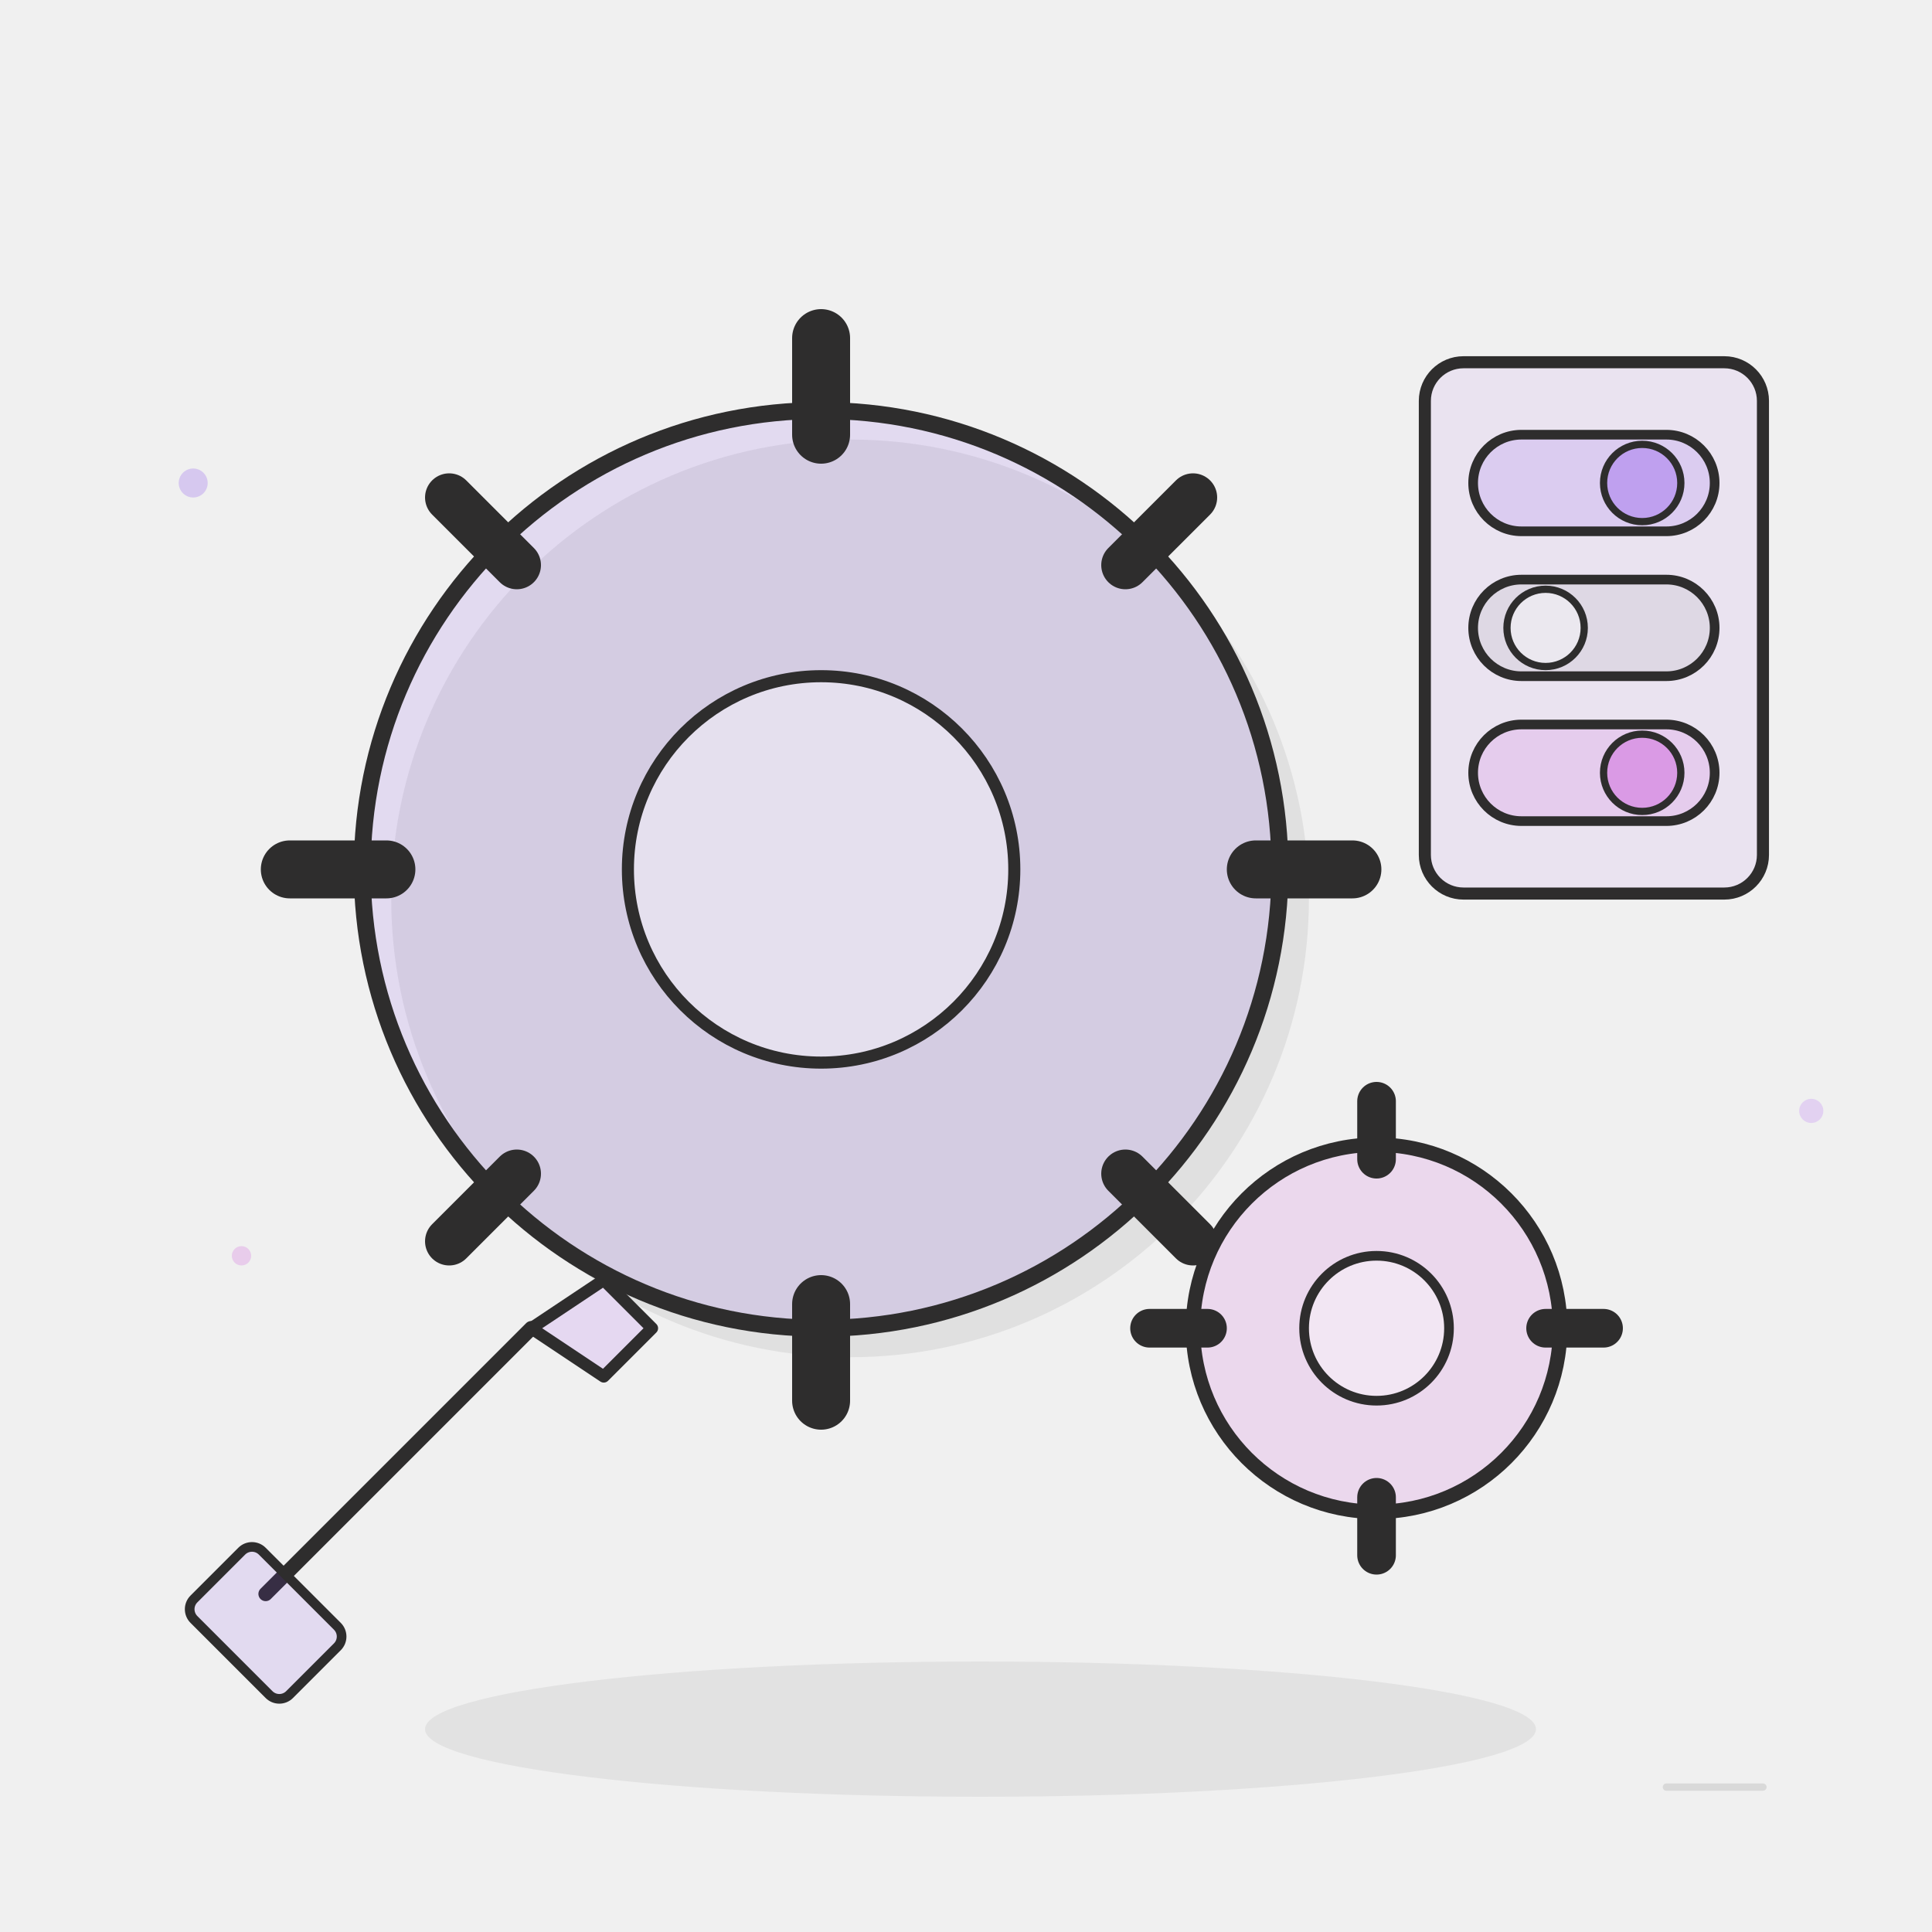
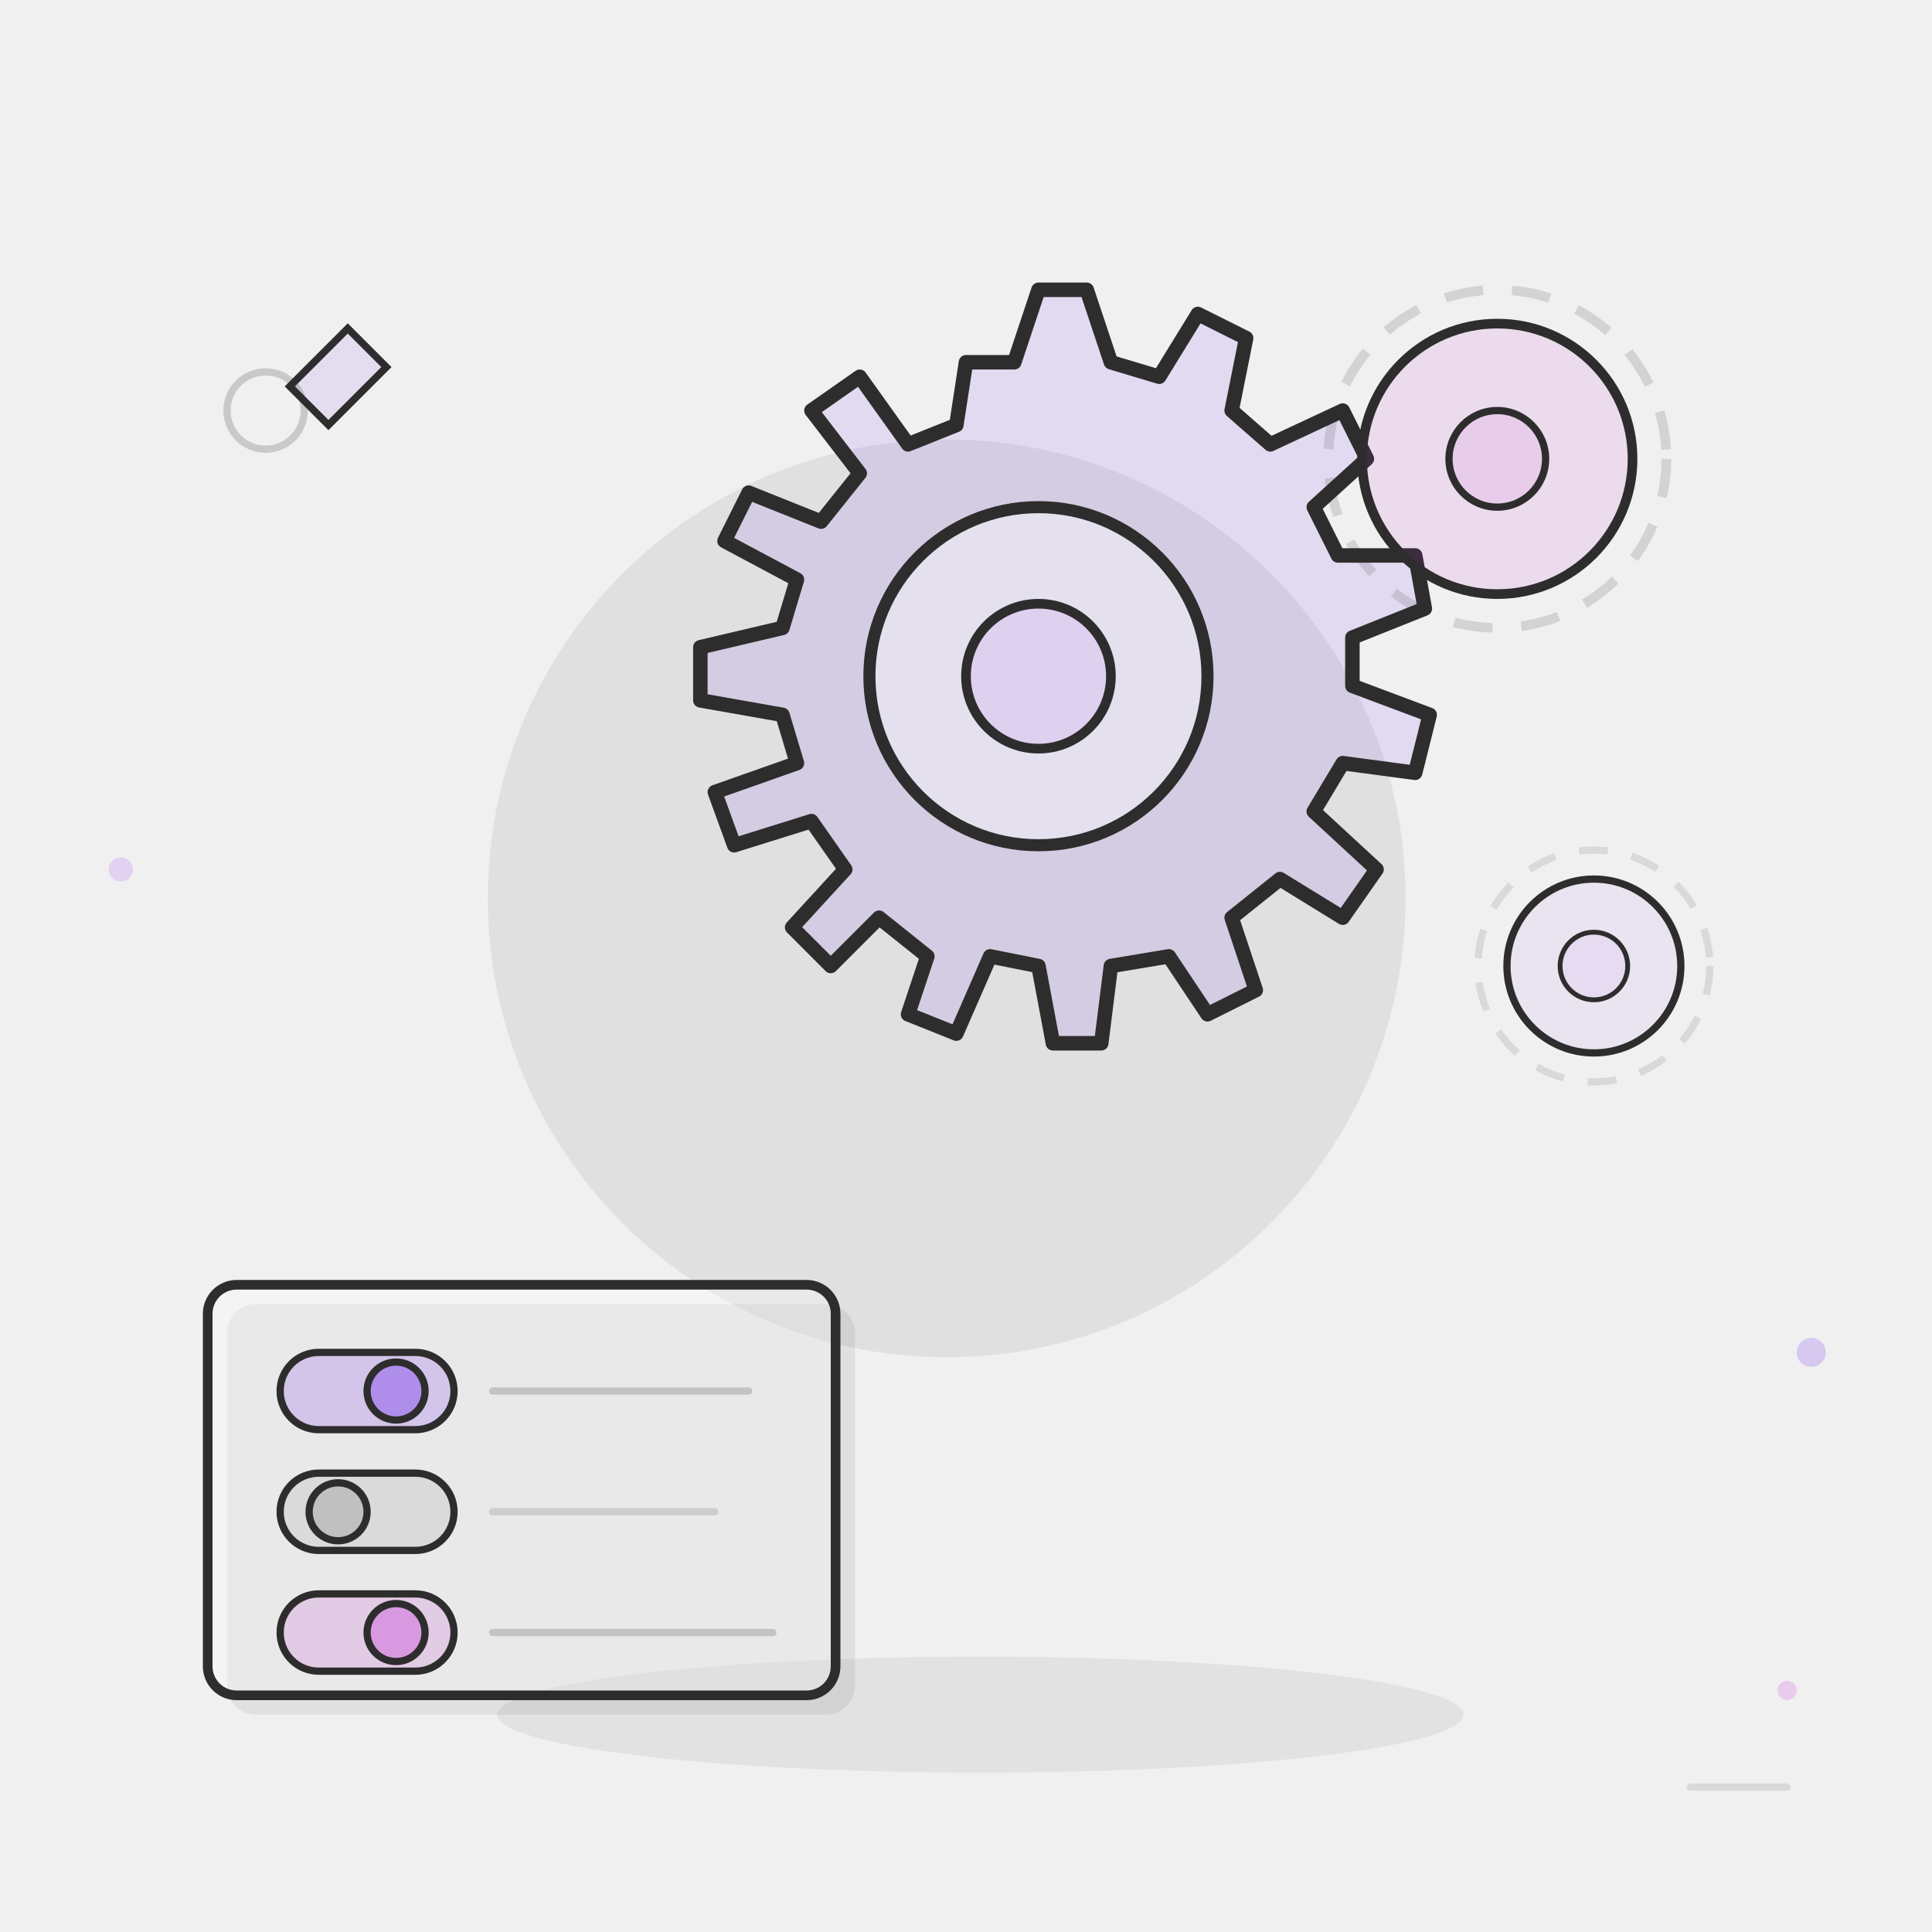
<svg xmlns="http://www.w3.org/2000/svg" viewBox="0 0 400 400" fill="none">
-   <ellipse cx="203" cy="358" rx="115" ry="14" fill="#000" opacity="0.06" />
-   <circle cx="173" cy="183" r="95" fill="#000" opacity="0.07" transform="translate(3,3)" />
-   <circle cx="170" cy="180" r="95" stroke="#2E2D2D" stroke-width="3.5" fill="#7C3AED" fill-opacity="0.12" />
-   <circle cx="170" cy="180" r="40" stroke="#2E2D2D" stroke-width="2.5" fill="white" fill-opacity="0.4" />
-   <line x1="170" y1="70" x2="170" y2="90" stroke="#2E2D2D" stroke-width="12" stroke-linecap="round" />
-   <line x1="170" y1="270" x2="170" y2="290" stroke="#2E2D2D" stroke-width="12" stroke-linecap="round" />
-   <line x1="60" y1="180" x2="80" y2="180" stroke="#2E2D2D" stroke-width="12" stroke-linecap="round" />
-   <line x1="260" y1="180" x2="280" y2="180" stroke="#2E2D2D" stroke-width="12" stroke-linecap="round" />
-   <line x1="93" y1="103" x2="107" y2="117" stroke="#2E2D2D" stroke-width="10" stroke-linecap="round" />
-   <line x1="233" y1="243" x2="247" y2="257" stroke="#2E2D2D" stroke-width="10" stroke-linecap="round" />
-   <line x1="93" y1="257" x2="107" y2="243" stroke="#2E2D2D" stroke-width="10" stroke-linecap="round" />
-   <line x1="233" y1="117" x2="247" y2="103" stroke="#2E2D2D" stroke-width="10" stroke-linecap="round" />
-   <circle cx="285" cy="275" r="38" stroke="#2E2D2D" stroke-width="3" fill="#C026D3" fill-opacity="0.12" />
-   <circle cx="285" cy="275" r="15" stroke="#2E2D2D" stroke-width="2" fill="white" fill-opacity="0.35" />
-   <line x1="285" y1="228" x2="285" y2="240" stroke="#2E2D2D" stroke-width="8" stroke-linecap="round" />
-   <line x1="285" y1="310" x2="285" y2="322" stroke="#2E2D2D" stroke-width="8" stroke-linecap="round" />
-   <line x1="238" y1="275" x2="250" y2="275" stroke="#2E2D2D" stroke-width="8" stroke-linecap="round" />
-   <line x1="320" y1="275" x2="332" y2="275" stroke="#2E2D2D" stroke-width="8" stroke-linecap="round" />
-   <rect x="295" y="75" width="70" height="110" rx="8" stroke="#2E2D2D" stroke-width="2.5" fill="#A855F7" fill-opacity="0.08" />
-   <rect x="305" y="90" width="50" height="20" rx="10" stroke="#2E2D2D" stroke-width="2" fill="#7C3AED" fill-opacity="0.14" />
-   <circle cx="340" cy="100" r="8" stroke="#2E2D2D" stroke-width="1.5" fill="#7C3AED" fill-opacity="0.3" />
-   <rect x="305" y="120" width="50" height="20" rx="10" stroke="#2E2D2D" stroke-width="2" fill="#2E2D2D" fill-opacity="0.06" />
-   <circle cx="320" cy="130" r="8" stroke="#2E2D2D" stroke-width="1.5" fill="white" fill-opacity="0.4" />
-   <rect x="305" y="150" width="50" height="20" rx="10" stroke="#2E2D2D" stroke-width="2" fill="#C026D3" fill-opacity="0.12" />
-   <circle cx="340" cy="160" r="8" stroke="#2E2D2D" stroke-width="1.5" fill="#C026D3" fill-opacity="0.3" />
-   <path d="M55 330 L110 275" stroke="#2E2D2D" stroke-width="3" stroke-linecap="round" />
-   <path d="M110 275 L125 265 L135 275 L125 285 Z" stroke="#2E2D2D" stroke-width="2.5" fill="#A855F7" fill-opacity="0.15" stroke-linejoin="round" />
-   <rect x="45" y="322" width="20" height="28" rx="3" stroke="#2E2D2D" stroke-width="2" fill="#7C3AED" fill-opacity="0.12" transform="rotate(-45 55 336)" />
-   <circle cx="40" cy="100" r="3" fill="#7C3AED" opacity="0.22" />
-   <circle cx="375" cy="230" r="2.5" fill="#A855F7" opacity="0.2" />
-   <circle cx="50" cy="260" r="2" fill="#C026D3" opacity="0.18" />
-   <line x1="345" y1="370" x2="365" y2="370" stroke="#2E2D2D" stroke-width="1.5" stroke-linecap="round" opacity="0.12" />
+   <ellipse cx="203" cy="355" rx="100" ry="12" fill="#000" opacity="0.06" />
+   <circle cx="193" cy="183" r="95" fill="#000" opacity="0.07" transform="translate(3,3)" />
+   <path d="M200 75 L210 75 L215 60 L225 60 L230 75 L240 78            L248 65 L258 70 L255 85 L263 92            L278 85 L283 95 L272 105 L277 115            L293 115 L295 126 L280 132 L280 142            L296 148 L293 160 L278 158 L272 168            L285 180 L278 190 L265 182 L255 190            L260 205 L250 210 L242 198 L230 200            L228 216 L218 216 L215 200 L205 198            L198 214 L188 210 L192 198 L182 190            L172 200 L164 192 L175 180 L168 170            L152 175 L148 164 L165 158 L162 148            L145 145 L145 134 L162 130 L165 120            L150 112 L155 102 L170 108 L178 98            L168 85 L178 78 L188 92 L198 88 Z" stroke="#2E2D2D" stroke-width="3" fill="#7C3AED" fill-opacity="0.12" stroke-linejoin="round" />
+   <circle cx="215" cy="140" r="35" stroke="#2E2D2D" stroke-width="2.5" fill="white" fill-opacity="0.4" />
+   <circle cx="215" cy="140" r="15" stroke="#2E2D2D" stroke-width="2" fill="#A855F7" fill-opacity="0.12" />
+   <circle cx="310" cy="95" r="28" stroke="#2E2D2D" stroke-width="2" fill="#C026D3" fill-opacity="0.10" />
+   <circle cx="310" cy="95" r="35" stroke="#2E2D2D" stroke-width="2" fill="none" opacity="0.15" stroke-dasharray="8 6" />
+   <circle cx="310" cy="95" r="10" stroke="#2E2D2D" stroke-width="1.5" fill="#C026D3" fill-opacity="0.08" />
+   <circle cx="330" cy="200" r="18" stroke="#2E2D2D" stroke-width="1.5" fill="#A855F7" fill-opacity="0.08" />
+   <circle cx="330" cy="200" r="24" stroke="#2E2D2D" stroke-width="1.5" fill="none" opacity="0.12" stroke-dasharray="6 5" />
+   <circle cx="330" cy="200" r="7" stroke="#2E2D2D" stroke-width="1" fill="#A855F7" fill-opacity="0.06" />
+   <rect x="45" y="268" width="130" height="85" rx="6" fill="#000" opacity="0.07" transform="translate(2,2)" />
+   <rect x="43" y="266" width="130" height="85" rx="6" stroke="#2E2D2D" stroke-width="2" fill="white" fill-opacity="0.3" />
+   <rect x="58" y="280" width="36" height="16" rx="8" fill="#7C3AED" fill-opacity="0.2" stroke="#2E2D2D" stroke-width="1.5" />
+   <circle cx="82" cy="288" r="6" fill="#7C3AED" fill-opacity="0.4" stroke="#2E2D2D" stroke-width="1.5" />
+   <line x1="102" y1="288" x2="155" y2="288" stroke="#2E2D2D" stroke-width="1.5" opacity="0.2" stroke-linecap="round" />
+   <rect x="58" y="305" width="36" height="16" rx="8" fill="#2E2D2D" fill-opacity="0.08" stroke="#2E2D2D" stroke-width="1.5" />
+   <circle cx="70" cy="313" r="6" fill="#2E2D2D" fill-opacity="0.15" stroke="#2E2D2D" stroke-width="1.5" />
+   <line x1="102" y1="313" x2="148" y2="313" stroke="#2E2D2D" stroke-width="1.5" opacity="0.15" stroke-linecap="round" />
+   <rect x="58" y="330" width="36" height="16" rx="8" fill="#C026D3" fill-opacity="0.15" stroke="#2E2D2D" stroke-width="1.5" />
+   <circle cx="82" cy="338" r="6" fill="#C026D3" fill-opacity="0.3" stroke="#2E2D2D" stroke-width="1.5" />
+   <line x1="102" y1="338" x2="160" y2="338" stroke="#2E2D2D" stroke-width="1.5" opacity="0.2" stroke-linecap="round" />
+   <path d="M60 80 L72 68 L80 76 L68 88 Z" stroke="#2E2D2D" stroke-width="1.5" fill="#7C3AED" fill-opacity="0.10" />
+   <circle cx="55" cy="85" r="8" stroke="#2E2D2D" stroke-width="1.5" fill="none" opacity="0.2" />
+   <circle cx="375" cy="280" r="3" fill="#7C3AED" opacity="0.22" />
+   <circle cx="25" cy="180" r="2.5" fill="#A855F7" opacity="0.2" />
+   <circle cx="370" cy="350" r="2" fill="#C026D3" opacity="0.18" />
+   <line x1="350" y1="370" x2="370" y2="370" stroke="#2E2D2D" stroke-width="1.5" stroke-linecap="round" opacity="0.12" />
</svg>
